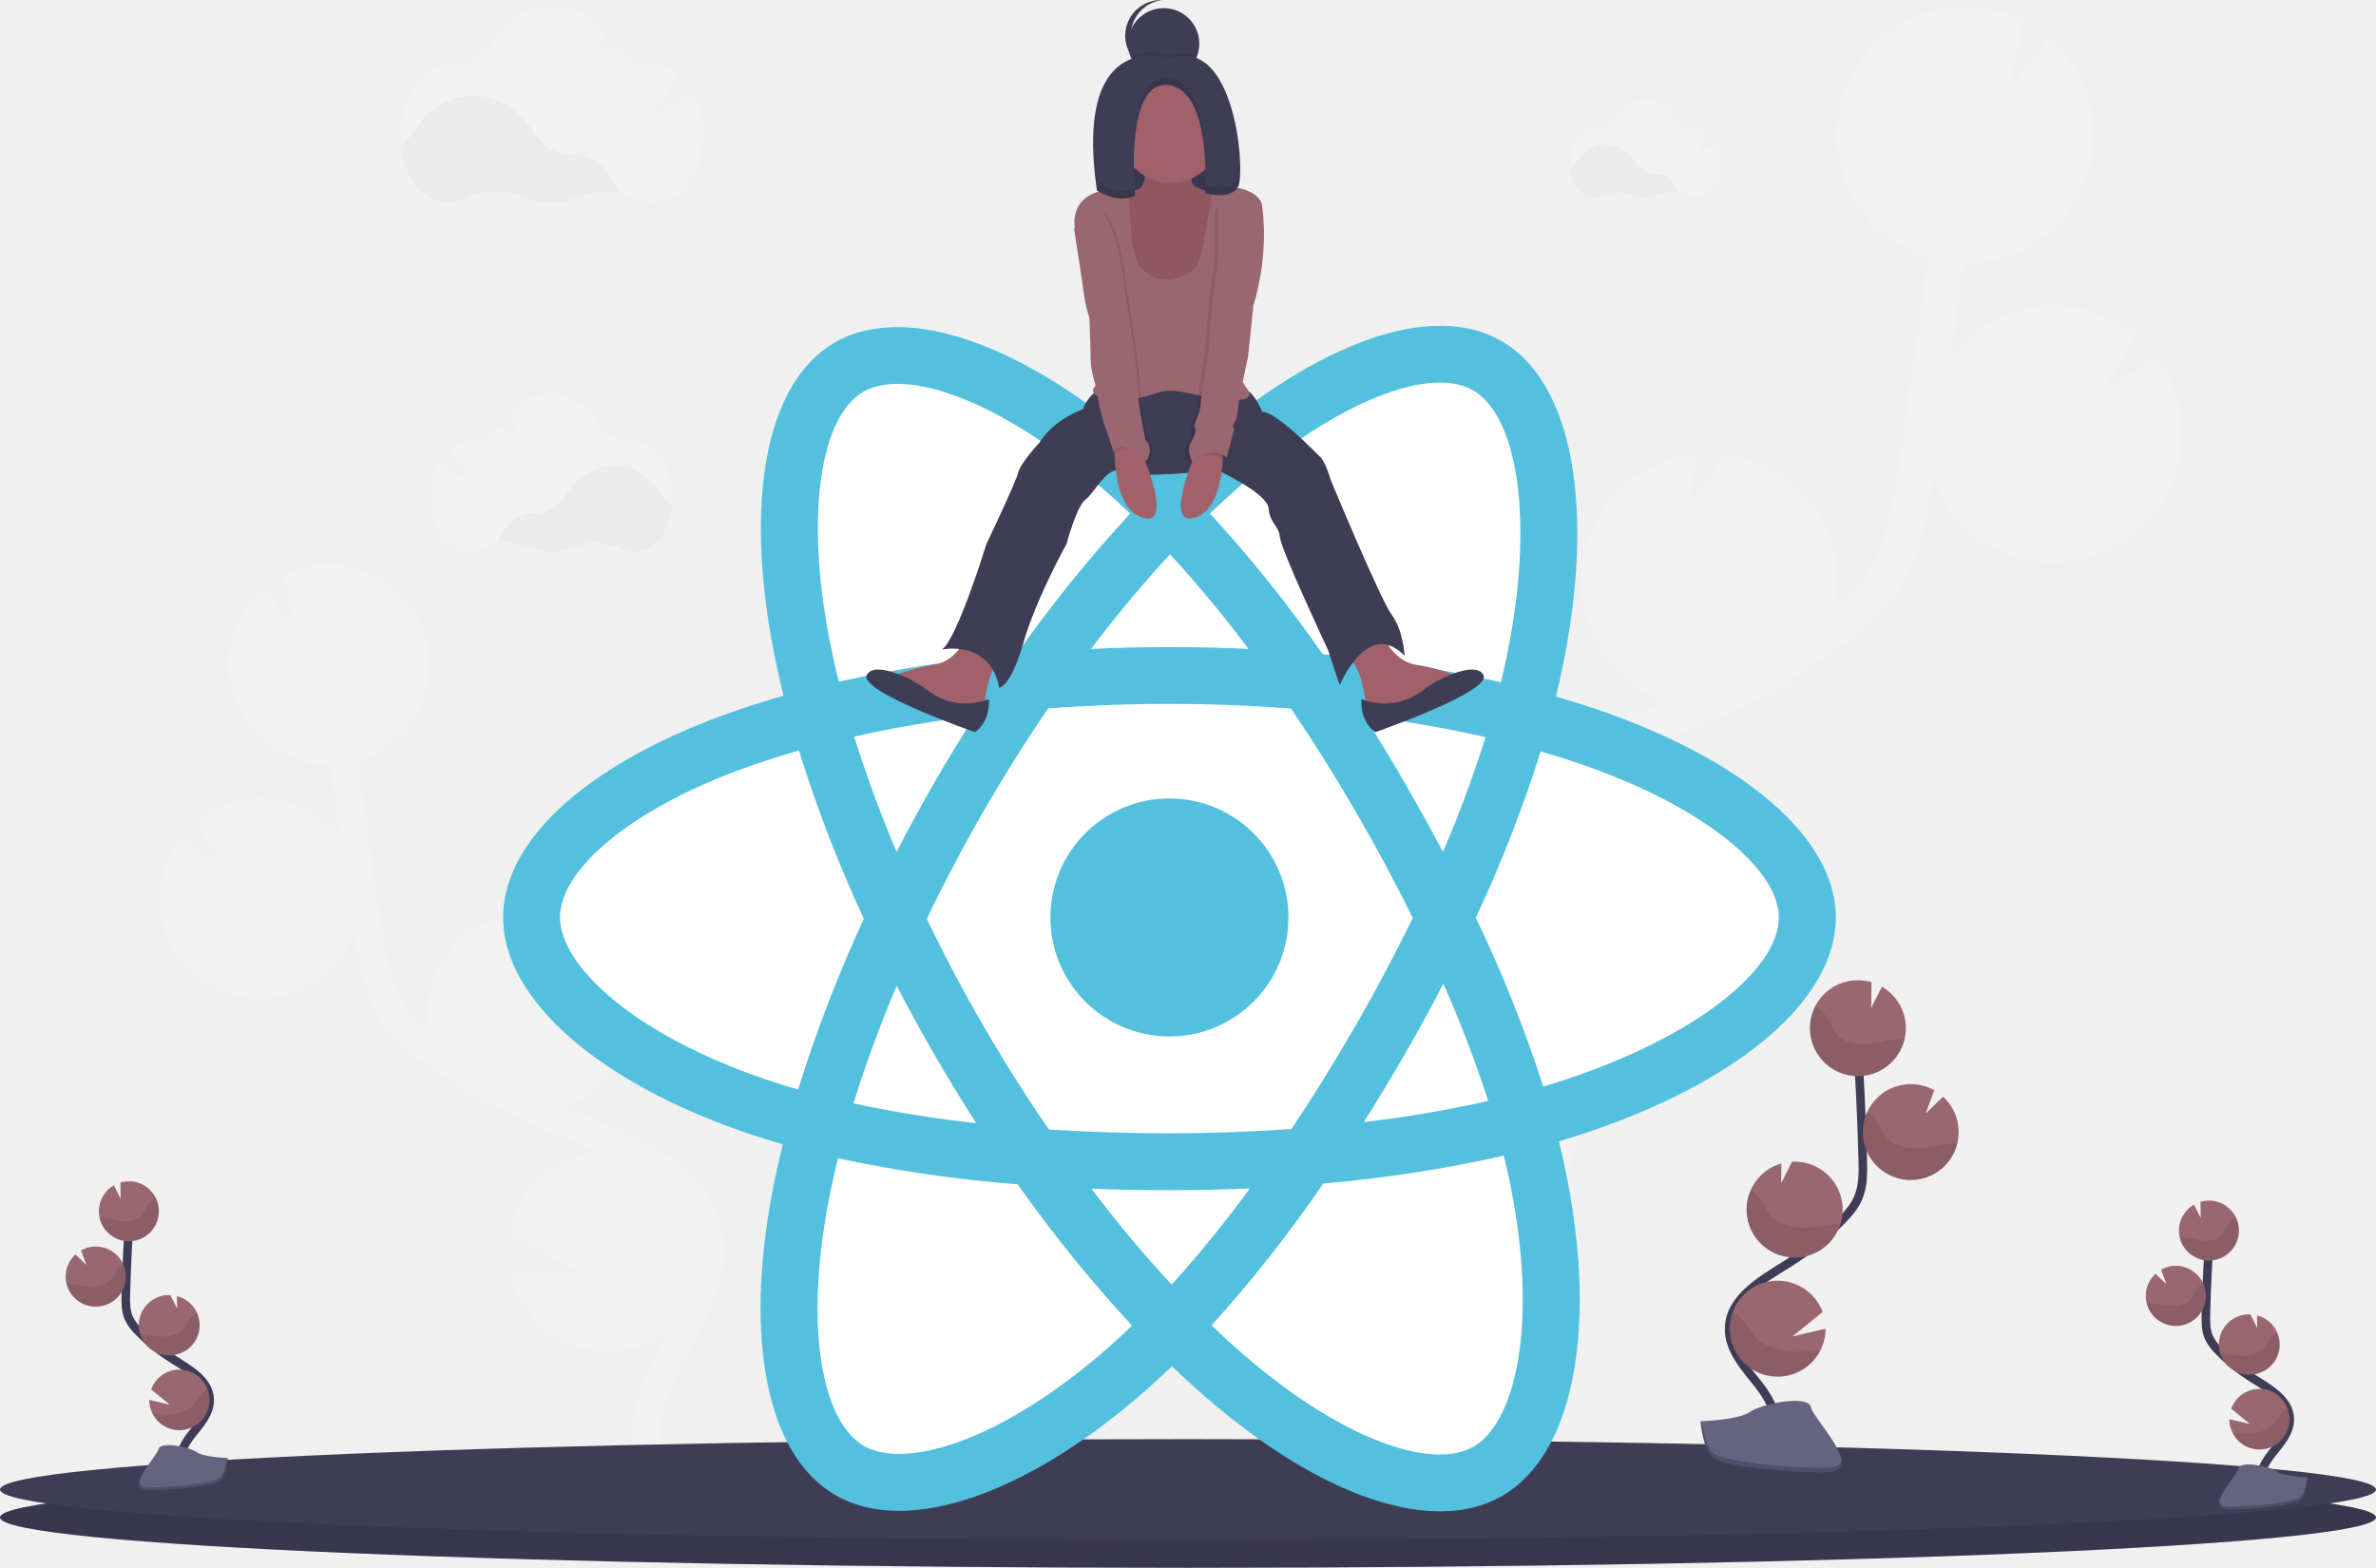
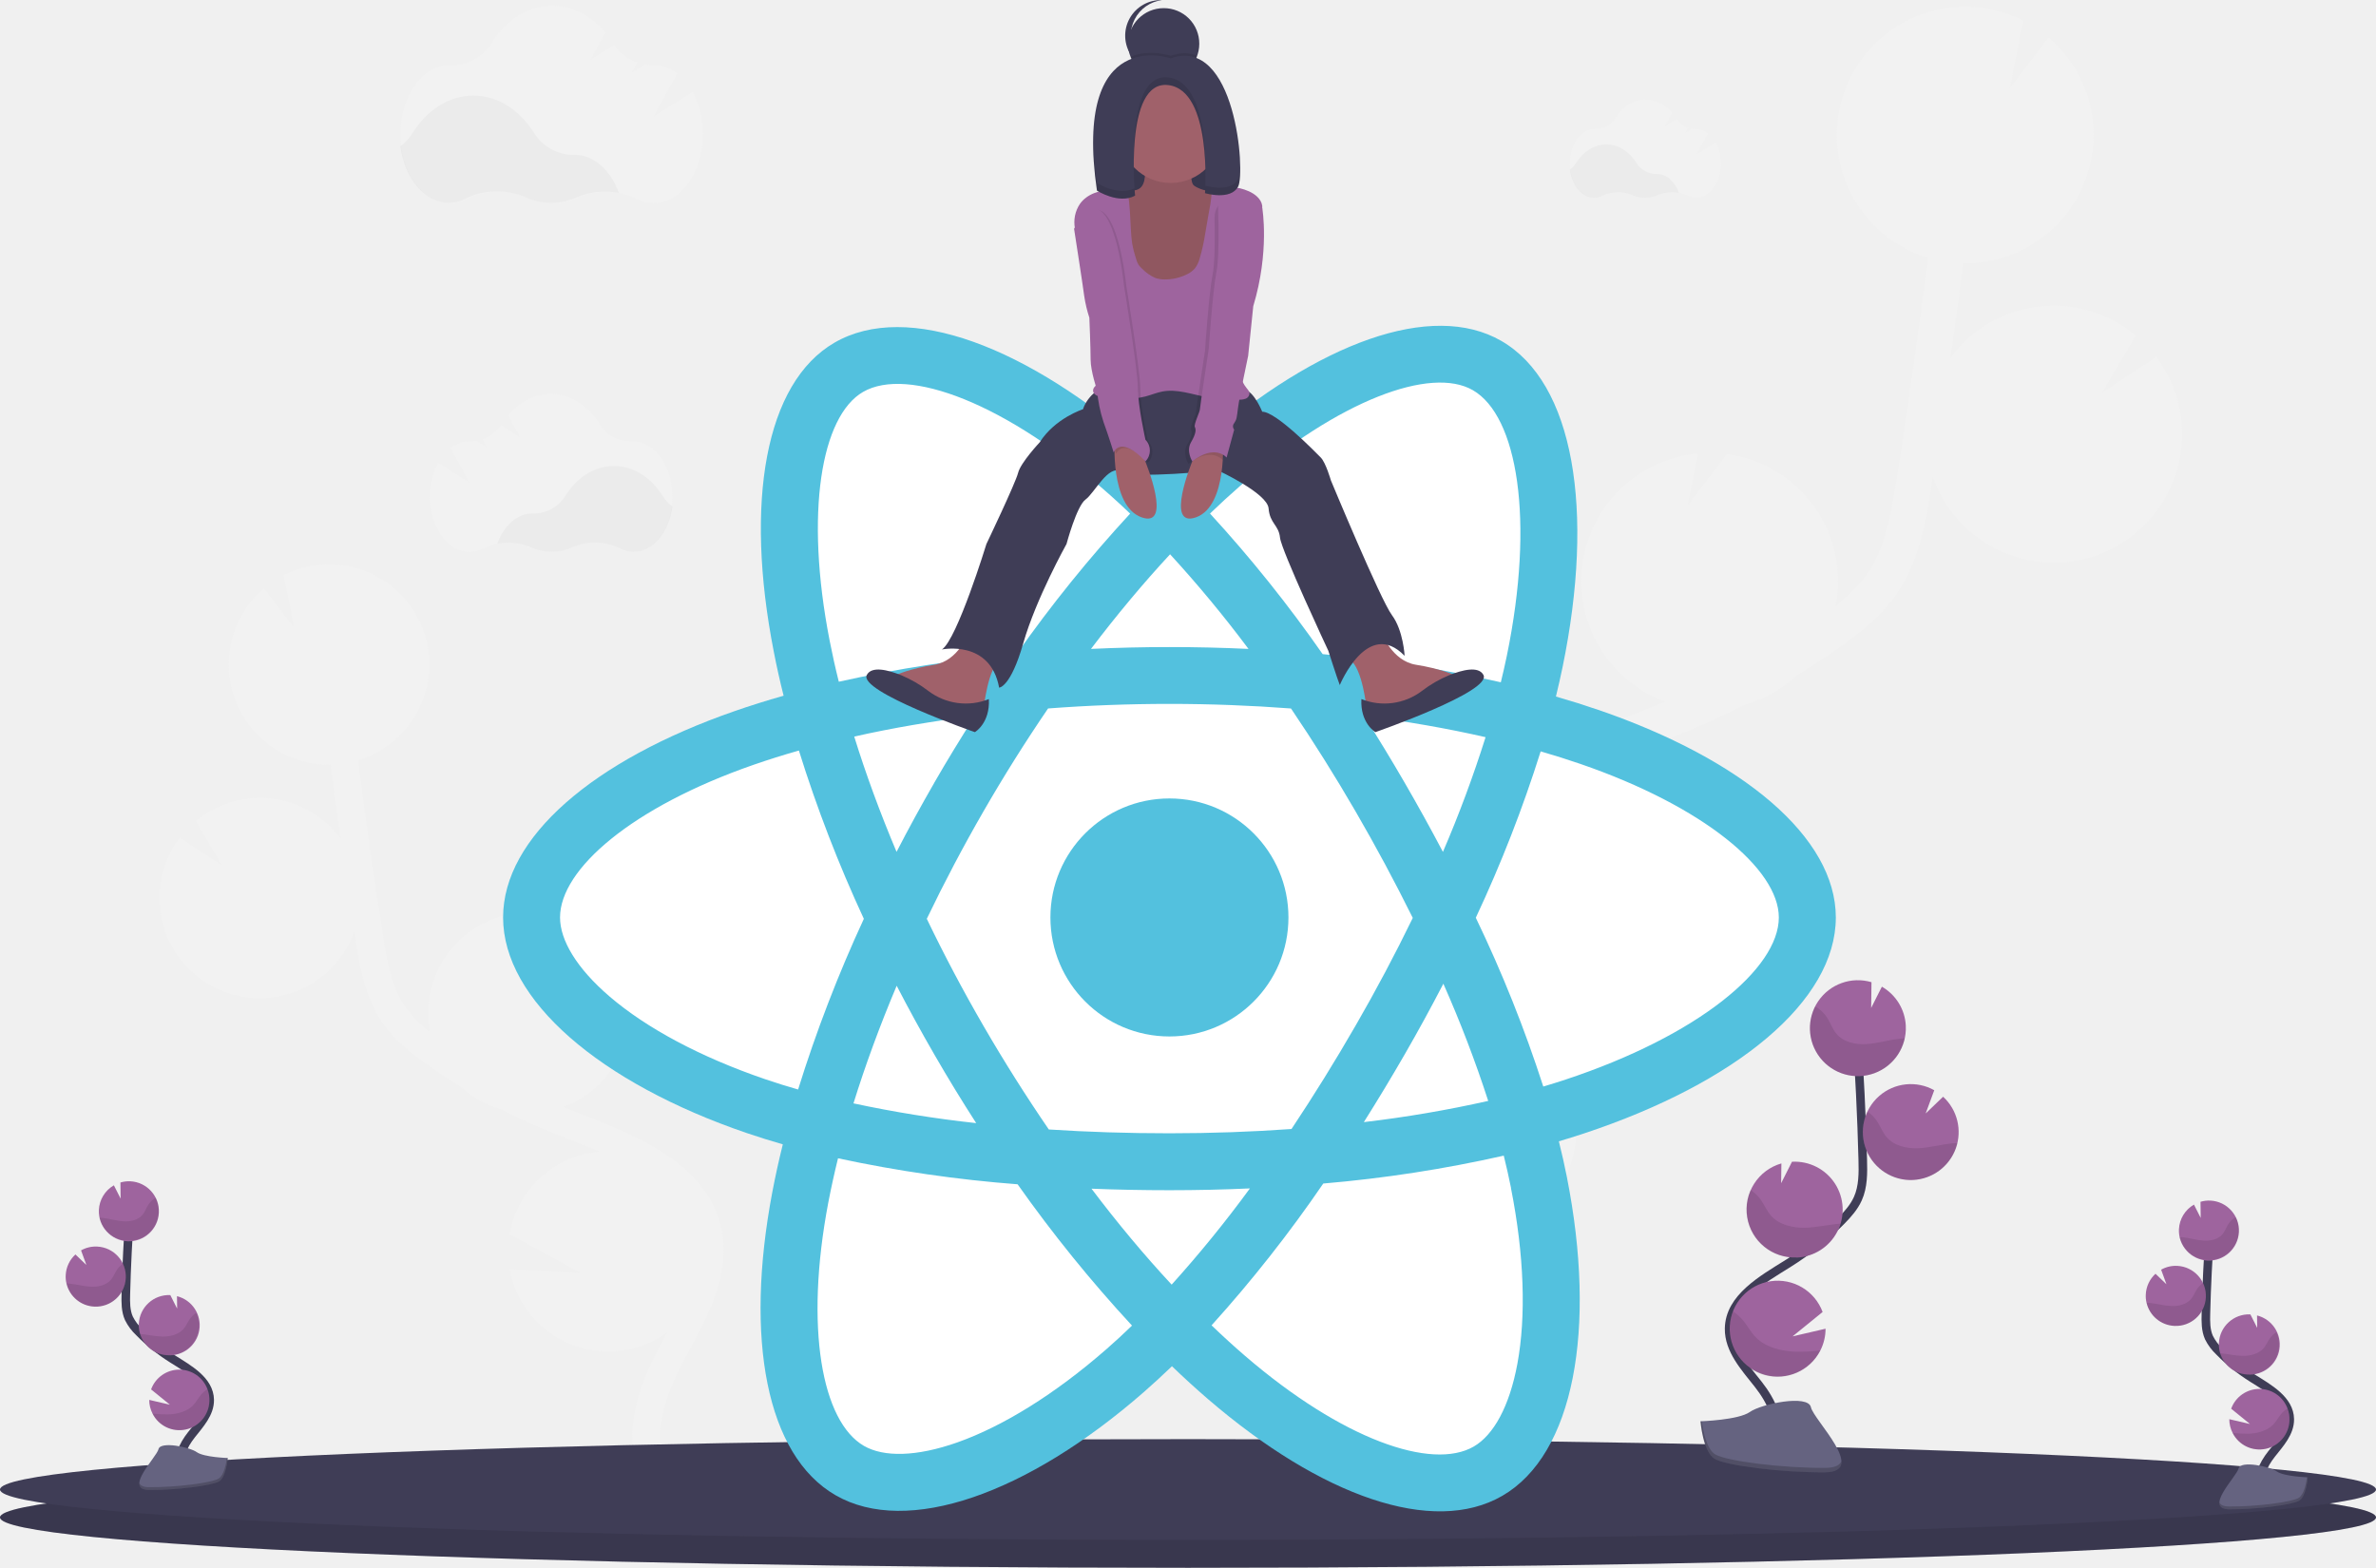
<svg xmlns="http://www.w3.org/2000/svg" id="a75d69e6-d07c-4db3-9c83-72b2470e5561" data-name="Layer 1" width="1108" height="731.18" viewBox="0 0 1108 731.18">
  <path d="M813.68,415.2l6.89-2.7c.66-.26,1.31-.54,2-.81a59.85,59.85,0,0,1,15.28-115.77l-4.8,24.2,18.22-23.92.16,0a59.87,59.87,0,0,1,51.16,67.45c-.15,1.13-.39,2.23-.6,3.34,5.61-4.43,10.87-9.32,14.81-15,8-11.54,10.71-25.76,13.47-43.17,5.47-34.48,10.4-69.34,14.84-104.18a59.83,59.83,0,0,1-42-65.36c.25-1.82.6-3.59,1-5.34.1-.44.2-.88.31-1.31.43-1.69.91-3.35,1.47-5,.09-.27.21-.52.3-.78.5-1.37,1-2.72,1.65-4,.22-.5.44-1,.67-1.47.69-1.43,1.42-2.83,2.22-4.19.27-.45.56-.88.83-1.33.62-1,1.27-2,1.94-2.93.36-.5.71-1,1.08-1.49l.27-.39,0,0a59.81,59.81,0,0,1,74.64-17l-6.24,31.49,18-23.64a59.5,59.5,0,0,1,16.32,68.62h.07c-.17.4-.38.78-.55,1.18-.33.74-.67,1.47-1,2.2-.46.93-1,1.84-1.45,2.74-.38.68-.75,1.36-1.16,2-.59,1-1.23,1.9-1.87,2.83-.38.54-.73,1.1-1.12,1.63-1,1.39-2.12,2.72-3.26,4-.4.45-.83.86-1.25,1.3-.81.86-1.62,1.71-2.48,2.52-.53.5-1.09,1-1.64,1.46-.79.7-1.6,1.38-2.43,2-.59.47-1.19.92-1.79,1.36-.87.63-1.75,1.22-2.64,1.81-.6.39-1.2.78-1.81,1.15-1,.61-2.05,1.17-3.1,1.72-.53.27-1,.57-1.59.83-1.58.77-3.2,1.48-4.85,2.11-.31.12-.64.21-.95.32-1.38.5-2.77,1-4.18,1.35-.61.17-1.23.31-1.85.46-1.15.28-2.31.54-3.48.76q-1,.18-2.07.33c-1.15.17-2.31.3-3.48.4-.69.06-1.37.12-2.07.16-1.26.06-2.53.07-3.8.06a2.08,2.08,0,0,0-.25,0q-2.82,22-5.92,44A59.82,59.82,0,0,1,1042,240.88l-15.68,26.58,25.21-16.59a59.68,59.68,0,0,1,11.5,44.16,58.76,58.76,0,0,1-4.5,15.94,59.83,59.83,0,0,1-111.19-4c-.23,1.48-.45,3-.68,4.46-2.44,15.35-5.47,34.46-16.23,50-7.29,10.56-17.33,18.36-27.09,25.22q-9.52,6.7-19.48,12.77a59.85,59.85,0,0,1-24.53,13.74q-16,8.19-32.69,14.81l-6.95,2.72c-6.25,2.44-12.65,4.94-19,7.6,1,.09,2,.17,3,.3a59.9,59.9,0,0,1,50.86,49.05l-42.31,23.11,42.18-1.89A59.16,59.16,0,0,1,843,534.54a59.87,59.87,0,0,1-82.7,11.74l2.1,3.91c1.4,2.58,2.78,5.15,4.12,7.7,18.33,34.74,19.66,64.74,3.75,84.49l-13-10.45c15.49-19.22,3.2-49.77-5.5-66.27-1.32-2.5-2.68-5-4-7.56C736,536.27,722.65,511.53,728,485.2,736,445.5,779.05,428.7,813.68,415.2Z" transform="translate(-46 -84.41)" fill="#f2f2f2" />
  <path d="M315.6,603.42l-5.38-2.11c-.52-.2-1-.43-1.54-.63a46.75,46.75,0,0,0-11.94-90.42l3.75,18.9-14.22-18.68h-.13a46.76,46.76,0,0,0-40,52.68c.12.89.31,1.74.47,2.61a55.84,55.84,0,0,1-11.56-11.73c-6.23-9-8.37-20.12-10.53-33.71C220.29,493.4,216.45,466.18,213,439a46.72,46.72,0,0,0,32.77-51.05c-.2-1.42-.47-2.8-.79-4.17l-.24-1c-.34-1.32-.71-2.62-1.15-3.88-.07-.21-.16-.41-.24-.61-.39-1.07-.82-2.12-1.28-3.15-.18-.38-.35-.77-.53-1.15-.54-1.11-1.11-2.2-1.73-3.26-.21-.36-.44-.7-.65-1-.49-.78-1-1.55-1.52-2.29-.28-.39-.55-.79-.84-1.17l-.21-.3h0a46.76,46.76,0,0,0-58.29-13.32l4.88,24.6-14.07-18.46a46.48,46.48,0,0,0-12.75,53.59h-.05c.13.31.29.61.43.92.26.58.52,1.15.8,1.72q.54,1.08,1.14,2.13c.29.54.58,1.07.9,1.59.46.75,1,1.48,1.46,2.21.3.42.57.86.88,1.27.8,1.08,1.65,2.12,2.54,3.13.31.35.65.67,1,1,.63.67,1.27,1.33,1.94,2,.41.4.85.77,1.28,1.14q.93.83,1.89,1.59c.46.36.93.71,1.4,1.06.68.49,1.37,1,2.06,1.41.47.31.94.61,1.42.9.79.48,1.6.91,2.42,1.34.42.22.82.45,1.24.66,1.24.6,2.5,1.15,3.79,1.64.24.1.5.16.74.25,1.07.39,2.16.75,3.27,1.06.47.13,1,.24,1.44.35.9.22,1.8.43,2.72.6l1.61.26c.9.13,1.81.23,2.72.31.54.05,1.07.09,1.62.12,1,.05,2,.06,3,.05h.19q2.2,17.22,4.62,34.41a46.71,46.71,0,0,0-67.48-8.14L149.49,488l-19.68-12.95a46.57,46.57,0,0,0-9,34.49A45.8,45.8,0,0,0,124.34,522a46.73,46.73,0,0,0,86.84-3.12c.18,1.15.35,2.32.53,3.48,1.9,12,4.27,26.92,12.67,39.08,5.7,8.24,13.54,14.33,21.16,19.69q7.44,5.24,15.21,10a46.88,46.88,0,0,0,19.16,10.74c8.32,4.26,16.84,8.14,25.54,11.56l5.42,2.13c4.88,1.9,9.88,3.85,14.81,5.93-.78.07-1.57.13-2.36.24A46.77,46.77,0,0,0,283.6,660l33,18-32.94-1.47a46.78,46.78,0,0,0,73.57,29.2c-.55,1-1.09,2-1.64,3.05-1.09,2-2.17,4-3.22,6-14.31,27.13-15.35,50.57-2.92,66l10.13-8.16c-12.1-15-2.5-38.87,4.3-51.76,1-1.95,2.09-3.92,3.16-5.9,9.19-17,19.61-36.37,15.46-56.94C376.29,627.08,342.64,614,315.6,603.42Z" transform="translate(-46 -84.41)" fill="#f2f2f2" />
  <ellipse cx="554" cy="707.68" rx="554" ry="23.5" fill="#3f3d56" />
  <ellipse cx="554" cy="707.68" rx="554" ry="23.5" opacity="0.1" />
  <ellipse cx="554" cy="694.68" rx="554" ry="23.5" fill="#3f3d56" />
  <path d="M131,770.73c-3-5.51.4-12.26,4.28-17.18s8.61-10,8.51-16.29c-.14-9-9.7-14.31-17.33-19.08a84.78,84.78,0,0,1-15.56-12.51,23,23,0,0,1-4.78-6.4c-1.58-3.52-1.53-7.52-1.43-11.38q.5-19.26,1.9-38.48" transform="translate(-46 -84.41)" fill="none" stroke="#3f3d56" stroke-miterlimit="10" stroke-width="4" />
-   <path d="M92.11,648.7a14,14,0,0,1,7-11.49l3.14,6.21-.09-7.52a13.86,13.86,0,0,1,4.62-.56A14,14,0,1,1,92.11,648.7Z" transform="translate(-46 -84.41)" fill="#9a6771" />
-   <path d="M117.14,743.7a14,14,0,0,0,26.5-5.76,13.82,13.82,0,0,0-.91-5.69,14,14,0,0,0-26.27.15l8.77,7.13-9.64-2.24A13.89,13.89,0,0,0,117.14,743.7Z" transform="translate(-46 -84.41)" fill="#9a6771" />
-   <path d="M124.07,716.45a14,14,0,0,0,4.46-27.54l.07,5.79-3.18-6.29h0a14,14,0,0,0-1.31,28.05Z" transform="translate(-46 -84.41)" fill="#9a6771" />
-   <path d="M90,693.78a14,14,0,0,0,1.32-28,13.88,13.88,0,0,0-7.52,1.78l2.48,6.8-5.11-4.9a14,14,0,0,0-4.53,9.69A13.33,13.33,0,0,0,77,683,14,14,0,0,0,90,693.78Z" transform="translate(-46 -84.41)" fill="#9a6771" />
+   <path d="M92.11,648.7a14,14,0,0,1,7-11.49l3.14,6.21-.09-7.52a13.86,13.86,0,0,1,4.62-.56A14,14,0,1,1,92.11,648.7Z" transform="translate(-46 -84.41)" fill="#9e649e" />
+   <path d="M117.14,743.7a14,14,0,0,0,26.5-5.76,13.82,13.82,0,0,0-.91-5.69,14,14,0,0,0-26.27.15l8.77,7.13-9.64-2.24A13.89,13.89,0,0,0,117.14,743.7Z" transform="translate(-46 -84.41)" fill="#9e649e" />
+   <path d="M124.07,716.45a14,14,0,0,0,4.46-27.54l.07,5.79-3.18-6.29h0a14,14,0,0,0-1.31,28.05Z" transform="translate(-46 -84.41)" fill="#9e649e" />
+   <path d="M90,693.78a14,14,0,0,0,1.32-28,13.88,13.88,0,0,0-7.52,1.78l2.48,6.8-5.11-4.9a14,14,0,0,0-4.53,9.69A13.33,13.33,0,0,0,77,683,14,14,0,0,0,90,693.78Z" transform="translate(-46 -84.41)" fill="#9e649e" />
  <path d="M94,652.44c3.24.36,6.39,1.37,9.64,1.57s6.82-.58,8.88-3.1c1.11-1.37,1.66-3.09,2.59-4.57a10.08,10.08,0,0,1,3.54-3.33,14,14,0,1,1-26.24,9.32C92.94,652.35,93.47,652.39,94,652.44Z" transform="translate(-46 -84.41)" opacity="0.1" />
  <path d="M90,693.78a14,14,0,0,0,13.35-20,10.4,10.4,0,0,0-2.82,2.83c-1,1.51-1.61,3.25-2.78,4.64-2.19,2.57-5.92,3.41-9.31,3.25s-6.66-1.11-10-1.42c-.47,0-.94-.08-1.41-.09A14,14,0,0,0,90,693.78Z" transform="translate(-46 -84.41)" opacity="0.1" />
  <path d="M124.07,716.45a14,14,0,0,0,13.47-19.76,11.36,11.36,0,0,0-3,2.85c-1.09,1.54-1.77,3.31-3,4.73-2.36,2.64-6.34,3.57-9.93,3.48s-6.82-.93-10.28-1.19A14,14,0,0,0,124.07,716.45Z" transform="translate(-46 -84.41)" opacity="0.1" />
  <path d="M117.14,743.7a14,14,0,0,0,26.5-5.76,13.82,13.82,0,0,0-.91-5.69,14,14,0,0,0-3.08,2.74c-1.34,1.63-2.21,3.47-3.76,5-2.87,2.82-7.5,4-11.62,4.09A62.35,62.35,0,0,1,117.14,743.7Z" transform="translate(-46 -84.41)" opacity="0.1" />
  <path d="M152.19,764.39s-11.08-.34-14.41-2.72-17-5.22-17.87-1.4-16.65,19-4.14,19.06,29.06-2,32.39-4S152.19,764.39,152.19,764.39Z" transform="translate(-46 -84.41)" fill="#656380" />
  <path d="M115.54,778c12.51.1,29.06-2,32.4-4,2.53-1.54,3.54-7.09,3.88-9.65l.37,0s-.7,8.93-4,11-19.89,4.08-32.39,4c-3.61,0-4.86-1.31-4.79-3.22C111.48,777.26,112.86,778,115.54,778Z" transform="translate(-46 -84.41)" opacity="0.2" />
  <path d="M1101,779.73c-3-5.51.4-12.26,4.28-17.18s8.61-10,8.51-16.29c-.14-9-9.7-14.31-17.33-19.08a84.78,84.78,0,0,1-15.56-12.51,23,23,0,0,1-4.78-6.4c-1.58-3.52-1.53-7.52-1.43-11.38q.49-19.26,1.9-38.48" transform="translate(-46 -84.41)" fill="none" stroke="#3f3d56" stroke-miterlimit="10" stroke-width="4" />
-   <path d="M1062.11,657.7a14,14,0,0,1,7-11.49l3.14,6.21-.09-7.52a13.86,13.86,0,0,1,4.62-.56,14,14,0,1,1-14.68,13.36Z" transform="translate(-46 -84.41)" fill="#9a6771" />
-   <path d="M1087.14,752.7a14,14,0,0,0,26.5-5.76,13.82,13.82,0,0,0-.91-5.69,14,14,0,0,0-26.27.15l8.77,7.13-9.64-2.24A13.89,13.89,0,0,0,1087.14,752.7Z" transform="translate(-46 -84.41)" fill="#9a6771" />
-   <path d="M1094.07,725.45a14,14,0,0,0,4.46-27.54l.07,5.79-3.18-6.29h0a14,14,0,0,0-1.31,28.05Z" transform="translate(-46 -84.41)" fill="#9a6771" />
-   <path d="M1060,702.78a14,14,0,0,0,1.32-28,13.88,13.88,0,0,0-7.52,1.78l2.48,6.8-5.11-4.9a14,14,0,0,0-4.53,9.69A13.33,13.33,0,0,0,1047,692,14,14,0,0,0,1060,702.78Z" transform="translate(-46 -84.41)" fill="#9a6771" />
+   <path d="M1062.11,657.7a14,14,0,0,1,7-11.49l3.14,6.21-.09-7.52a13.86,13.86,0,0,1,4.62-.56,14,14,0,1,1-14.68,13.36Z" transform="translate(-46 -84.41)" fill="#9e649e" />
+   <path d="M1087.14,752.7a14,14,0,0,0,26.5-5.76,13.82,13.82,0,0,0-.91-5.69,14,14,0,0,0-26.27.15l8.77,7.13-9.64-2.24A13.89,13.89,0,0,0,1087.14,752.7Z" transform="translate(-46 -84.41)" fill="#9e649e" />
+   <path d="M1094.07,725.45a14,14,0,0,0,4.46-27.54l.07,5.79-3.18-6.29h0a14,14,0,0,0-1.31,28.05Z" transform="translate(-46 -84.41)" fill="#9e649e" />
+   <path d="M1060,702.78a14,14,0,0,0,1.32-28,13.88,13.88,0,0,0-7.52,1.78l2.48,6.8-5.11-4.9a14,14,0,0,0-4.53,9.69A13.33,13.33,0,0,0,1047,692,14,14,0,0,0,1060,702.78Z" transform="translate(-46 -84.41)" fill="#9e649e" />
  <path d="M1064,661.44c3.24.36,6.39,1.37,9.64,1.57s6.82-.58,8.88-3.1c1.11-1.37,1.66-3.09,2.59-4.57a10.08,10.08,0,0,1,3.54-3.33,14,14,0,1,1-26.24,9.32C1062.94,661.35,1063.47,661.39,1064,661.44Z" transform="translate(-46 -84.41)" opacity="0.1" />
  <path d="M1060,702.78a14,14,0,0,0,13.35-20,10.4,10.4,0,0,0-2.82,2.83c-1,1.51-1.61,3.25-2.78,4.64-2.19,2.57-5.92,3.41-9.31,3.25s-6.66-1.11-10-1.42c-.47,0-.94-.08-1.41-.09A14,14,0,0,0,1060,702.78Z" transform="translate(-46 -84.41)" opacity="0.1" />
  <path d="M1094.07,725.45a14,14,0,0,0,13.47-19.76,11.36,11.36,0,0,0-3,2.85c-1.09,1.54-1.77,3.31-3,4.73-2.36,2.64-6.34,3.57-9.93,3.48s-6.82-.93-10.28-1.19A14,14,0,0,0,1094.07,725.45Z" transform="translate(-46 -84.41)" opacity="0.1" />
  <path d="M1087.14,752.7a14,14,0,0,0,26.5-5.76,13.82,13.82,0,0,0-.91-5.69,14,14,0,0,0-3.08,2.74c-1.34,1.63-2.21,3.47-3.76,5-2.87,2.82-7.5,4-11.62,4.09A62.35,62.35,0,0,1,1087.14,752.7Z" transform="translate(-46 -84.41)" opacity="0.1" />
  <path d="M1122.19,773.39s-11.08-.34-14.41-2.72-17-5.22-17.87-1.4-16.65,19-4.14,19.06,29.06-2,32.39-4S1122.19,773.39,1122.19,773.39Z" transform="translate(-46 -84.41)" fill="#656380" />
  <path d="M1085.54,787c12.51.1,29.06-2,32.4-4,2.53-1.54,3.54-7.09,3.88-9.65l.37,0s-.7,8.93-4,11-19.89,4.08-32.39,4c-3.61,0-4.86-1.31-4.79-3.22C1081.48,786.26,1082.86,787,1085.54,787Z" transform="translate(-46 -84.41)" opacity="0.2" />
  <path d="M791.57,415.56q-9.92-3.4-20-6.3,1.66-6.79,3.09-13.65c15.14-73.51,5.24-132.73-28.57-152.22-32.42-18.7-85.44.8-139,47.39q-7.92,6.92-15.47,14.2-5.07-4.85-10.3-9.51C525.21,245.64,469,224.65,435.18,244.2c-32.39,18.75-42,74.42-28.35,144.09q2,10.35,4.59,20.58c-7.95,2.26-15.64,4.67-23,7.24C322.63,439,280.61,475,280.61,512.29c0,38.51,45.11,77.14,113.64,100.56q8.34,2.83,16.8,5.26-2.74,11-4.88,22.18c-13,68.46-2.84,122.82,29.46,141.45C469,801,525,781.2,579.52,733.54c4.31-3.77,8.63-7.77,13-11.95q8.18,7.89,16.79,15.32c52.82,45.45,105,63.81,137.26,45.12,33.33-19.29,44.16-77.69,30.1-148.73q-1.6-8.14-3.73-16.61,5.91-1.74,11.56-3.61c71.24-23.6,117.6-61.76,117.6-100.79,0-37.43-43.38-73.62-110.5-96.73Z" transform="translate(-46 -84.41)" fill="#53c1de" />
  <path d="M776.12,587.88c-3.4,1.13-6.88,2.21-10.44,3.27a621.6,621.6,0,0,0-31.47-78.73,623.06,623.06,0,0,0,30.25-77.58c6.35,1.84,12.53,3.78,18.47,5.83,57.51,19.79,92.59,49.06,92.59,71.62,0,24-37.89,55.21-99.4,75.59ZM750.6,638.46c6.22,31.41,7.1,59.81,3,82-3.7,19.95-11.14,33.25-20.34,38.58-19.59,11.33-61.47-3.4-106.64-42.27q-7.77-6.69-15.63-14.25a624.23,624.23,0,0,0,52.09-66.14,620.2,620.2,0,0,0,84.17-13q1.9,7.68,3.37,15ZM492.48,757.1c-19.14,6.76-34.38,6.95-43.59,1.64-19.6-11.31-27.75-55-16.63-113.5q2-10.37,4.53-20.63a625.79,625.79,0,0,0,83.75,12.13,645.09,645.09,0,0,0,53.35,65.9q-5.79,5.61-11.84,10.91c-24.11,21.08-48.28,36-69.57,43.55ZM402.84,587.73c-30.31-10.36-55.33-23.82-72.49-38.5-15.41-13.2-23.19-26.31-23.19-36.94,0-22.63,33.74-51.5,90-71.11q10.6-3.69,21.39-6.73a637.08,637.08,0,0,0,30.29,78.48,646.29,646.29,0,0,0-30.66,79.6Q410.44,590.32,402.84,587.73Zm30.05-204.54c-11.68-59.69-3.93-104.72,15.59-116,20.79-12,66.76,5.12,115.22,48.15,3.1,2.75,6.21,5.63,9.32,8.6a635.89,635.89,0,0,0-52.93,65.52,648.42,648.42,0,0,0-82.93,12.89q-2.39-9.52-4.27-19.15ZM701,449.38q-9.11-15.74-18.89-31.08c19.83,2.51,38.82,5.83,56.66,9.91a565.54,565.54,0,0,1-19.89,53.51q-8.61-16.35-17.88-32.34ZM591.64,342.91a569.3,569.3,0,0,1,36.57,44.14q-36.71-1.73-73.45,0c12.07-15.92,24.44-30.72,36.88-44.13Zm-110,106.65q-9.15,15.87-17.55,32.14c-7.73-18.33-14.34-36.36-19.74-53.77,17.73-4,36.64-7.21,56.34-9.68Q490.77,433.69,481.62,449.56Zm19.61,158.65A564.64,564.64,0,0,1,444,599c5.49-17.71,12.25-36.13,20.15-54.86q8.43,16.29,17.61,32.16Q491.1,592.49,501.23,608.21Zm91.14,75.33C579.79,670,567.24,655,555,638.79q17.85.71,36.36.71,19,0,37.51-.84A563.94,563.94,0,0,1,592.37,683.54ZM719.08,543.19A562.82,562.82,0,0,1,740,597.85a561.35,561.35,0,0,1-58,9.89q9.85-15.63,19.08-31.63,9.38-16.26,18-32.92Zm-41,19.66q-14.12,24.52-29.81,48.1c-18.44,1.32-37.49,2-56.91,2s-38.15-.6-56.27-1.78Q519,587.67,504.7,563t-26.51-50.08q12.27-25.53,26.43-50.1h0q14.14-24.56,30.13-48c18.49-1.4,37.43-2.13,56.59-2.13s38.22.74,56.69,2.14q15.81,23.37,30,47.81t26.79,49.87q-12.45,25.62-26.71,50.3Zm54.77-296.46c20.81,12,28.9,60.4,15.83,123.87q-1.29,6.19-2.8,12.35a635.74,635.74,0,0,0-83.09-13.13,625.16,625.16,0,0,0-52.53-65.56q7-6.74,14.29-13.11c45.88-39.93,88.76-55.69,108.3-44.42Z" transform="translate(-46 -84.41)" fill="#fff" />
  <path d="M591.34,456.79a55.5,55.5,0,1,1-55.5,55.5,55.49,55.49,0,0,1,55.5-55.5" transform="translate(-46 -84.41)" fill="#53c1de" />
  <path d="M605.26,104.81a16.6,16.6,0,1,1-16.6-16.6A16.52,16.52,0,0,1,605.26,104.81Z" transform="translate(-46 -84.41)" fill="#3f3d56" />
  <path d="M575.4,109a16.62,16.62,0,0,1,12.49-24.54,16.6,16.6,0,1,0,1.41,33.07A16.6,16.6,0,0,1,575.4,109Z" transform="translate(-46 -84.41)" fill="#3f3d56" />
  <rect x="521.91" y="43.52" width="44.47" height="69.37" fill="#3f3d56" />
  <rect x="521.91" y="43.52" width="44.47" height="69.37" opacity="0.1" />
  <path d="M497.66,379.61s-4.75,13.05-16,14.83-17.79,4.74-17.79,4.74l26.68,17.19,14.23-1.78s1.78-18.38,7.71-22.53S497.66,379.61,497.66,379.61Z" transform="translate(-46 -84.41)" fill="#a0616a" />
  <path d="M690.34,379.61s4.75,13.05,16,14.83,17.79,4.74,17.79,4.74l-26.68,17.19-14.23-1.78s-1.78-18.38-7.71-22.53S690.34,379.61,690.34,379.61Z" transform="translate(-46 -84.41)" fill="#a0616a" />
  <path d="M560.5,264.59s-7.11,3.56-9.48,10.68c0,0-13,4.15-20.16,15.41,0,0-8.9,9.49-10.08,14.23S506,338.11,506,338.11s-13.64,44.47-20.75,49.21c0,0,22.53-4.74,26.68,17.79,0,0,5.33,0,11.26-20.75s20.16-46.25,20.16-46.25,4.74-17.78,8.89-20.75,10.67-16.6,16.6-13,45.06-.6,45.06-.6S637,314.4,637.58,321.51s4.74,7.71,5.33,13.64,22.53,52.76,22.53,52.76,4.15,13,5.34,16c0,0,13-31.42,30.24-13.63,0,0-.6-11.86-5.93-19s-28.46-62.84-28.46-62.84-2.37-8.3-4.74-10.67-20.76-21.35-27.28-21.35c0,0-3.55-8.89-7.7-10.08Z" transform="translate(-46 -84.41)" fill="#3f3d56" />
  <path d="M507.14,410.44a28.89,28.89,0,0,1-28.22-3.79,56.37,56.37,0,0,0-12.59-7.3c-6.29-2.54-13.81-4.42-16.1-.17-4.15,7.71,50.39,26.68,50.39,26.68S507.74,421.71,507.14,410.44Z" transform="translate(-46 -84.41)" fill="#3f3d56" />
  <path d="M680.86,410.44a28.89,28.89,0,0,0,28.22-3.79,56.37,56.37,0,0,1,12.59-7.3c6.29-2.54,13.81-4.42,16.1-.17,4.15,7.71-50.39,26.68-50.39,26.68S680.26,421.71,680.86,410.44Z" transform="translate(-46 -84.41)" fill="#3f3d56" />
  <path d="M579.88,167.08c-.22,2.06-.9,4.29-2.66,5.38-1.44.9-3.26.83-4.92,1.17a11.46,11.46,0,0,0-7.82,6.77,17.51,17.51,0,0,0-.75,10.55,39.22,39.22,0,0,0,1.52,5.06c1.74,4.92,3.84,9.8,7.09,13.89a59,59,0,0,0,9.3,8.77c2.11,1.72,4.29,3.47,6.89,4.28a21.75,21.75,0,0,0,5.4.72c2.25.1,4.65.17,6.6-.95,3-1.73,3.89-5.55,5.52-8.62,1.38-2.6,3.44-4.81,4.73-7.46a29.49,29.49,0,0,0,2-6.52l2.77-12.3c1-4.47,1.92-9.51-.59-13.34a2.28,2.28,0,0,0-.74-.77,2.79,2.79,0,0,0-1.52-.15,16.44,16.44,0,0,1-9.15-2.09,3.93,3.93,0,0,1-1.15-.9,4.72,4.72,0,0,1-.7-2.12,22.2,22.2,0,0,0-1.28-4.45,3,3,0,0,0-.87-1.34,3.15,3.15,0,0,0-1.41-.47,114.47,114.47,0,0,0-12.93-1.35c-1.42-.07-3.56-.64-4.54.62S580,165.58,579.88,167.08Z" transform="translate(-46 -84.41)" fill="#a0616a" />
  <path d="M579.88,167.08c-.22,2.06-.9,4.29-2.66,5.38-1.44.9-3.26.83-4.92,1.17a11.46,11.46,0,0,0-7.82,6.77,17.51,17.51,0,0,0-.75,10.55,39.22,39.22,0,0,0,1.52,5.06c1.74,4.92,3.84,9.8,7.09,13.89a59,59,0,0,0,9.3,8.77c2.11,1.72,4.29,3.47,6.89,4.28a21.75,21.75,0,0,0,5.4.72c2.25.1,4.65.17,6.6-.95,3-1.73,3.89-5.55,5.52-8.62,1.38-2.6,3.44-4.81,4.73-7.46a29.49,29.49,0,0,0,2-6.52l2.77-12.3c1-4.47,1.92-9.51-.59-13.34a2.28,2.28,0,0,0-.74-.77,2.79,2.79,0,0,0-1.52-.15,16.44,16.44,0,0,1-9.15-2.09,3.93,3.93,0,0,1-1.15-.9,4.72,4.72,0,0,1-.7-2.12,22.2,22.2,0,0,0-1.28-4.45,3,3,0,0,0-.87-1.34,3.15,3.15,0,0,0-1.41-.47,114.47,114.47,0,0,0-12.93-1.35c-1.42-.07-3.56-.64-4.54.62S580,165.58,579.88,167.08Z" transform="translate(-46 -84.41)" opacity="0.1" />
-   <path d="M571.85,174.15a26.93,26.93,0,0,0-7.13-1.12c-5.72-.14-11.84,1.83-15.14,6.5A15.34,15.34,0,0,0,547.29,191a23.57,23.57,0,0,0,5.2,10.66,32,32,0,0,1,4,5.24c1.58,3,1.63,6.59,2.06,10,1,8.12,4.46,15.75,5.83,23.82s.19,17.42-6.18,22.55c-1.07.86-2.37,1.77-2.46,3.14-.14,2.19,2.71,3.12,4.9,3.33,6.55.62,13.27,1.23,19.63-.46,2.63-.7,5.17-1.79,7.85-2.29,6.8-1.27,13.64,1.34,20.45,2.59a90.61,90.61,0,0,0,14.91,1.21,7.94,7.94,0,0,0,3.43-.45,2.75,2.75,0,0,0,1.74-2.74,4.76,4.76,0,0,0-1.18-2c-3.44-4.25-4.49-9.9-5.43-15.29l-3.15-18.11c-1.69-9.68-3.26-20.2,1.32-28.89,3.29-6.25,9.36-10.65,12.83-16.8a9.84,9.84,0,0,0,1.55-6.28c-.52-3.09-3.31-5.3-6.17-6.59A23.21,23.21,0,0,0,611,173c.1,4.33-1,8.71-1.71,13l-1.21,7a88.83,88.83,0,0,1-2.71,12.2,12.85,12.85,0,0,1-2.17,4.42,11.43,11.43,0,0,1-3.83,2.79,22.83,22.83,0,0,1-10.14,2.32,13.54,13.54,0,0,1-4.48-.69,19,19,0,0,1-6.17-4.34,10.11,10.11,0,0,1-1.63-1.77,9.93,9.93,0,0,1-1.11-2.67,55.42,55.42,0,0,1-1.91-7.48c-.3-1.94-.4-3.91-.54-5.87C573,186.12,573,179.72,571.85,174.15Z" transform="translate(-46 -84.41)" fill="#9a6771" />
+   <path d="M571.85,174.15a26.93,26.93,0,0,0-7.13-1.12c-5.72-.14-11.84,1.83-15.14,6.5A15.34,15.34,0,0,0,547.29,191a23.57,23.57,0,0,0,5.2,10.66,32,32,0,0,1,4,5.24c1.58,3,1.63,6.59,2.06,10,1,8.12,4.46,15.75,5.83,23.82s.19,17.42-6.18,22.55c-1.07.86-2.37,1.77-2.46,3.14-.14,2.19,2.71,3.12,4.9,3.33,6.55.62,13.27,1.23,19.63-.46,2.63-.7,5.17-1.79,7.85-2.29,6.8-1.27,13.64,1.34,20.45,2.59a90.61,90.61,0,0,0,14.91,1.21,7.94,7.94,0,0,0,3.43-.45,2.75,2.75,0,0,0,1.74-2.74,4.76,4.76,0,0,0-1.18-2c-3.44-4.25-4.49-9.9-5.43-15.29l-3.15-18.11c-1.69-9.68-3.26-20.2,1.32-28.89,3.29-6.25,9.36-10.65,12.83-16.8a9.84,9.84,0,0,0,1.55-6.28c-.52-3.09-3.31-5.3-6.17-6.59A23.21,23.21,0,0,0,611,173c.1,4.33-1,8.71-1.71,13l-1.21,7a88.83,88.83,0,0,1-2.71,12.2,12.85,12.85,0,0,1-2.17,4.42,11.43,11.43,0,0,1-3.83,2.79,22.83,22.83,0,0,1-10.14,2.32,13.54,13.54,0,0,1-4.48-.69,19,19,0,0,1-6.17-4.34,10.11,10.11,0,0,1-1.63-1.77,9.93,9.93,0,0,1-1.11-2.67,55.42,55.42,0,0,1-1.91-7.48c-.3-1.94-.4-3.91-.54-5.87C573,186.12,573,179.72,571.85,174.15Z" transform="translate(-46 -84.41)" fill="#9e649e" />
  <path d="M565.84,288.9s-2.37,31.43,12.45,36.76,1.78-26.09,1.78-26.09l-4.75-9.48Z" transform="translate(-46 -84.41)" fill="#a0616a" />
  <path d="M616.23,288.9s2.37,31.43-12.45,36.76S602,299.57,602,299.57l4.75-9.48Z" transform="translate(-46 -84.41)" fill="#a0616a" />
  <path d="M552.79,184l-4.74,7.71s4.15,26.68,4.74,31.42a62.2,62.2,0,0,0,2.38,10.08s.59,14.23.59,19.57,3,14.23,3,14.23a64.82,64.82,0,0,0,3,14.82c2.37,6.52,4.74,14.23,4.74,14.23s3-8.3,14.82,4.15a7.18,7.18,0,0,0,0-10.08s-3.55-16-3.55-24.31-6.53-48-6.53-48S567,172.7,552.79,184Z" transform="translate(-46 -84.41)" opacity="0.1" />
-   <path d="M551.61,183.37l-4.74,7.71s4.15,26.68,4.74,31.42A61.84,61.84,0,0,0,554,232.58s.59,14.23.59,19.56,3,14.23,3,14.23a64.53,64.53,0,0,0,3,14.82c2.37,6.53,4.75,14.23,4.75,14.23s3-8.3,14.82,4.15a7.18,7.18,0,0,0,0-10.07s-3.56-16-3.56-24.31-6.52-48-6.52-48S565.84,172.1,551.61,183.37Z" transform="translate(-46 -84.41)" fill="#9a6771" />
+   <path d="M551.61,183.37l-4.74,7.71s4.15,26.68,4.74,31.42A61.84,61.84,0,0,0,554,232.58s.59,14.23.59,19.56,3,14.23,3,14.23a64.53,64.53,0,0,0,3,14.82c2.37,6.53,4.75,14.23,4.75,14.23s3-8.3,14.82,4.15a7.18,7.18,0,0,0,0-10.07s-3.56-16-3.56-24.31-6.52-48-6.52-48S565.84,172.1,551.61,183.37Z" transform="translate(-46 -84.41)" fill="#9e649e" />
  <path d="M629.87,179.22l3,3.53s3.49,20.18-4.22,45.68l-2.37,23.12s-4.15,19.57-4.74,24.31-.59,5.33-1.78,7.11a2.29,2.29,0,0,0,0,3l-3.56,13s-5.33-6.52-16,1.78c0,0-3-4.74-.6-8.89s2.37-5.93,1.78-7.12,2.37-7.11,2.37-8.3S607.93,248,607.93,248s1.78-26.68,3.56-35.57c1.09-5.47,1.07-17.66.88-26.24-.19-8.94,10.63-13.78,17-7.5C629.52,178.85,629.7,179,629.87,179.22Z" transform="translate(-46 -84.41)" opacity="0.1" />
-   <path d="M631.65,178l3,3.53s3.49,20.19-4.22,45.68l-2.37,23.12s-4.15,19.57-4.74,24.31-.6,5.34-1.78,7.12a2.28,2.28,0,0,0,0,3L618,297.8s-5.33-6.53-16,1.77c0,0-3-4.74-.59-8.89s2.37-5.93,1.78-7.11,2.37-7.12,2.37-8.3,4.15-28.46,4.15-28.46,1.78-26.68,3.56-35.58.59-35.57.59-35.57S623.35,169.14,631.65,178Z" transform="translate(-46 -84.41)" fill="#9a6771" />
+   <path d="M631.65,178l3,3.53s3.49,20.19-4.22,45.68l-2.37,23.12s-4.15,19.57-4.74,24.31-.6,5.34-1.78,7.12a2.28,2.28,0,0,0,0,3L618,297.8s-5.33-6.53-16,1.77c0,0-3-4.74-.59-8.89s2.37-5.93,1.78-7.11,2.37-7.12,2.37-8.3,4.15-28.46,4.15-28.46,1.78-26.68,3.56-35.58.59-35.57.59-35.57S623.35,169.14,631.65,178Z" transform="translate(-46 -84.41)" fill="#9e649e" />
  <circle cx="545.92" cy="61.61" r="23.72" fill="#a0616a" />
  <path d="M604.29,110.41a16.6,16.6,0,0,1-31.09.44c9.26-3.73,18.72-.41,18.72-.41C596.65,108.78,600.75,108.93,604.29,110.41Z" transform="translate(-46 -84.41)" opacity="0.1" />
  <path d="M591.92,111.63s-45.65-16-34.38,61.66c0,0,10.08,6.52,17.78,2.37,0,0-5.33-53.95,15.42-51.58s17.19,50.4,17.19,50.4,11.86,3.55,15.42-3S622.16,101,591.92,111.63Z" transform="translate(-46 -84.41)" fill="#3f3d56" />
  <path d="M590.74,120.52c-14.24-1.62-16.2,23.27-16,39.05.17-15.69,2.81-37,16-35.49,14.81,1.69,17.24,26.66,17.41,40.8C608.32,151.9,606.9,122.37,590.74,120.52Z" transform="translate(-46 -84.41)" opacity="0.1" />
  <path d="M557.54,169.73a159.38,159.38,0,0,1-1.77-20.53,152.12,152.12,0,0,0,1.77,24.09s10.08,6.52,17.78,2.37c0,0-.12-1.28-.26-3.43C567.39,176.1,557.54,169.73,557.54,169.73Z" transform="translate(-46 -84.41)" opacity="0.1" />
  <path d="M623.35,168c-3.32,6.08-13.83,3.41-15.25,3-.07,2.2-.17,3.52-.17,3.52s11.86,3.55,15.42-3c.73-1.34,1.11-5.13,1-10.2C624.25,164.57,623.9,167,623.35,168Z" transform="translate(-46 -84.41)" opacity="0.1" />
  <path d="M872.73,757.37c4.74-8.78-.64-19.54-6.82-27.37s-13.73-16-13.57-26c.23-14.35,15.45-22.81,27.62-30.42a134.77,134.77,0,0,0,24.79-19.93c3-3.05,5.87-6.31,7.62-10.21,2.52-5.6,2.45-12,2.29-18.12q-.79-30.71-3-61.34" transform="translate(-46 -84.41)" fill="none" stroke="#3f3d56" stroke-miterlimit="10" stroke-width="4" />
-   <path d="M934.74,562.9a22.31,22.31,0,0,0-11.16-18.32l-5,9.9.15-12a22.37,22.37,0,1,0,16,20.41Z" transform="translate(-46 -84.41)" fill="#9a6771" />
-   <path d="M894.86,714.29a22.36,22.36,0,1,1,1.08-18l-14,11.37,15.37-3.57A22.25,22.25,0,0,1,894.86,714.29Z" transform="translate(-46 -84.41)" fill="#9a6771" />
-   <path d="M883.81,670.86A22.37,22.37,0,0,1,876.72,627l-.12,9.22,5.06-10h.06a22.37,22.37,0,1,1,2.09,44.69Z" transform="translate(-46 -84.41)" fill="#9a6771" />
-   <path d="M938.11,634.73A22.37,22.37,0,1,1,948,592.87l-4,10.83,8.13-7.8a22.37,22.37,0,0,1-14.07,38.83Z" transform="translate(-46 -84.41)" fill="#9a6771" />
+   <path d="M934.74,562.9a22.31,22.31,0,0,0-11.16-18.32l-5,9.9.15-12a22.37,22.37,0,1,0,16,20.41Z" transform="translate(-46 -84.41)" fill="#9e649e" />
+   <path d="M894.86,714.29a22.36,22.36,0,1,1,1.08-18l-14,11.37,15.37-3.57A22.25,22.25,0,0,1,894.86,714.29Z" transform="translate(-46 -84.41)" fill="#9e649e" />
+   <path d="M883.81,670.86A22.37,22.37,0,0,1,876.72,627l-.12,9.22,5.06-10h.06a22.37,22.37,0,1,1,2.09,44.69Z" transform="translate(-46 -84.41)" fill="#9e649e" />
+   <path d="M938.11,634.73A22.37,22.37,0,1,1,948,592.87l-4,10.83,8.13-7.8a22.37,22.37,0,0,1-14.07,38.83Z" transform="translate(-46 -84.41)" fill="#9e649e" />
  <path d="M931.74,568.86c-5.17.57-10.19,2.18-15.37,2.5s-10.87-.92-14.14-5c-1.77-2.17-2.65-4.91-4.14-7.28a16,16,0,0,0-5.63-5.3,22.37,22.37,0,1,0,41.81,14.84C933.42,568.71,932.58,568.77,931.74,568.86Z" transform="translate(-46 -84.41)" opacity="0.1" />
  <path d="M938.11,634.73a22.39,22.39,0,0,1-21.28-31.91,16.37,16.37,0,0,1,4.5,4.51c1.59,2.4,2.56,5.18,4.43,7.39,3.48,4.09,9.44,5.43,14.84,5.19s10.6-1.78,16-2.28c.75-.06,1.5-.11,2.26-.13A22.37,22.37,0,0,1,938.11,634.73Z" transform="translate(-46 -84.41)" opacity="0.1" />
  <path d="M883.81,670.86a22.37,22.37,0,0,1-21.46-31.49,17.83,17.83,0,0,1,4.73,4.55c1.74,2.45,2.82,5.27,4.86,7.54,3.77,4.2,10.11,5.68,15.83,5.54,5.54-.12,10.87-1.48,16.38-1.9A22.36,22.36,0,0,1,883.81,670.86Z" transform="translate(-46 -84.41)" opacity="0.1" />
  <path d="M894.86,714.29A22.37,22.37,0,0,1,854.08,696a22.27,22.27,0,0,1,4.91,4.38c2.13,2.59,3.53,5.53,6,7.94,4.57,4.49,11.95,6.34,18.52,6.51A97.1,97.1,0,0,0,894.86,714.29Z" transform="translate(-46 -84.41)" opacity="0.1" />
  <path d="M839,747.26s17.65-.54,23-4.33,27.16-8.31,28.48-2.24,26.53,30.22,6.6,30.38-46.31-3.1-51.62-6.34S839,747.26,839,747.26Z" transform="translate(-46 -84.41)" fill="#656380" />
  <path d="M897.4,769c-19.93.16-46.31-3.11-51.62-6.34-4-2.47-5.65-11.3-6.19-15.38l-.59,0s1.12,14.24,6.43,17.47,31.69,6.5,51.62,6.34c5.75,0,7.74-2.09,7.63-5.12C903.88,767.78,901.69,768.92,897.4,769Z" transform="translate(-46 -84.41)" opacity="0.2" />
  <path d="M369,127.27l-18.25,11.57,11.08-20.15a18,18,0,0,0-11-3.94h-.3a21.58,21.58,0,0,1-3.78-.28l-6.19,3.92,2.65-4.82a22.06,22.06,0,0,1-10.82-8.21l-11.07,7,7-12.72c-6.48-7.77-15.2-12.54-24.81-12.54-11.51,0-21.76,6.85-28.38,17.52a21.24,21.24,0,0,1-18.76,10.12l-.62,0c-12.71,0-23,14.41-23,32.19s10.3,32.18,23,32.18a17.2,17.2,0,0,0,8-2c8.29-4.31,19.17-4.39,27.85-.54a29,29,0,0,0,23.68.05c8.62-3.77,19.37-3.69,27.61.54a17.23,17.23,0,0,0,7.93,2c12.71,0,23-14.41,23-32.18A40.86,40.86,0,0,0,369,127.27Z" transform="translate(-46 -84.41)" fill="#f2f2f2" />
  <path d="M334.59,174.36a34,34,0,0,0-19.72,2.14,29,29,0,0,1-23.67-.05c-8.69-3.85-19.57-3.77-27.86.54a17.2,17.2,0,0,1-8,2c-11.29,0-20.68-11.38-22.64-26.38a21.58,21.58,0,0,0,5.64-6.08C245,135.87,255.21,129,266.72,129s21.64,6.77,28.26,17.32a21.79,21.79,0,0,0,18.76,10.31H314C323,156.64,330.8,163.85,334.59,174.36Z" transform="translate(-46 -84.41)" opacity="0.03" />
  <path d="M846.07,150.83,837,156.6l5.53-10a9,9,0,0,0-5.51-2h-.14a10.79,10.79,0,0,1-1.89-.14l-3.09,2L833.2,144a11,11,0,0,1-5.4-4.09l-5.52,3.5,3.49-6.34a16.17,16.17,0,0,0-12.37-6.26c-5.75,0-10.86,3.42-14.16,8.74a10.57,10.57,0,0,1-9.36,5h-.31c-6.34,0-11.48,7.19-11.48,16s5.14,16.05,11.48,16.05a8.62,8.62,0,0,0,4-1,16.56,16.56,0,0,1,13.89-.27,14.52,14.52,0,0,0,11.81,0,16.58,16.58,0,0,1,13.77.27,8.61,8.61,0,0,0,4,1c6.34,0,11.48-7.18,11.48-16.05A20.28,20.28,0,0,0,846.07,150.83Z" transform="translate(-46 -84.41)" fill="#f2f2f2" />
  <path d="M828.92,174.32a17,17,0,0,0-9.83,1.07,14.52,14.52,0,0,1-11.81,0,16.58,16.58,0,0,0-13.9.27,8.55,8.55,0,0,1-4,1c-5.64,0-10.32-5.67-11.3-13.15a10.93,10.93,0,0,0,2.82-3c3.3-5.32,8.42-8.73,14.16-8.73s10.79,3.37,14.09,8.63a10.85,10.85,0,0,0,9.36,5.14h.15C823.15,165.48,827,169.08,828.92,174.32Z" transform="translate(-46 -84.41)" opacity="0.03" />
  <path d="M250.34,300.27,265,309.55l-8.88-16.15a14.48,14.48,0,0,1,8.85-3.15h.23a17.08,17.08,0,0,0,3-.22l4.95,3.14L271,289.31a17.78,17.78,0,0,0,8.67-6.58l8.87,5.62L283,278.16c5.19-6.22,12.18-10,19.87-10,9.23,0,17.44,5.48,22.75,14a17,17,0,0,0,15,8.11h.5c10.18,0,18.43,11.54,18.43,25.78s-8.25,25.79-18.43,25.79a13.86,13.86,0,0,1-6.43-1.61,26.59,26.59,0,0,0-22.31-.43,23.28,23.28,0,0,1-19,0,26.64,26.64,0,0,0-22.12.43,13.9,13.9,0,0,1-6.35,1.57c-10.19,0-18.44-11.54-18.44-25.79A32.78,32.78,0,0,1,250.34,300.27Z" transform="translate(-46 -84.41)" fill="#f2f2f2" />
  <path d="M277.89,338a27.36,27.36,0,0,1,15.8,1.72,23.28,23.28,0,0,0,19,0,26.61,26.61,0,0,1,22.32.43,13.82,13.82,0,0,0,6.42,1.61c9.05,0,16.57-9.11,18.14-21.13a17.44,17.44,0,0,1-4.52-4.88c-5.31-8.54-13.52-14-22.75-14s-17.33,5.42-22.64,13.88a17.44,17.44,0,0,1-15,8.25h-.23C287.17,323.81,280.93,329.59,277.89,338Z" transform="translate(-46 -84.41)" opacity="0.03" />
</svg>
